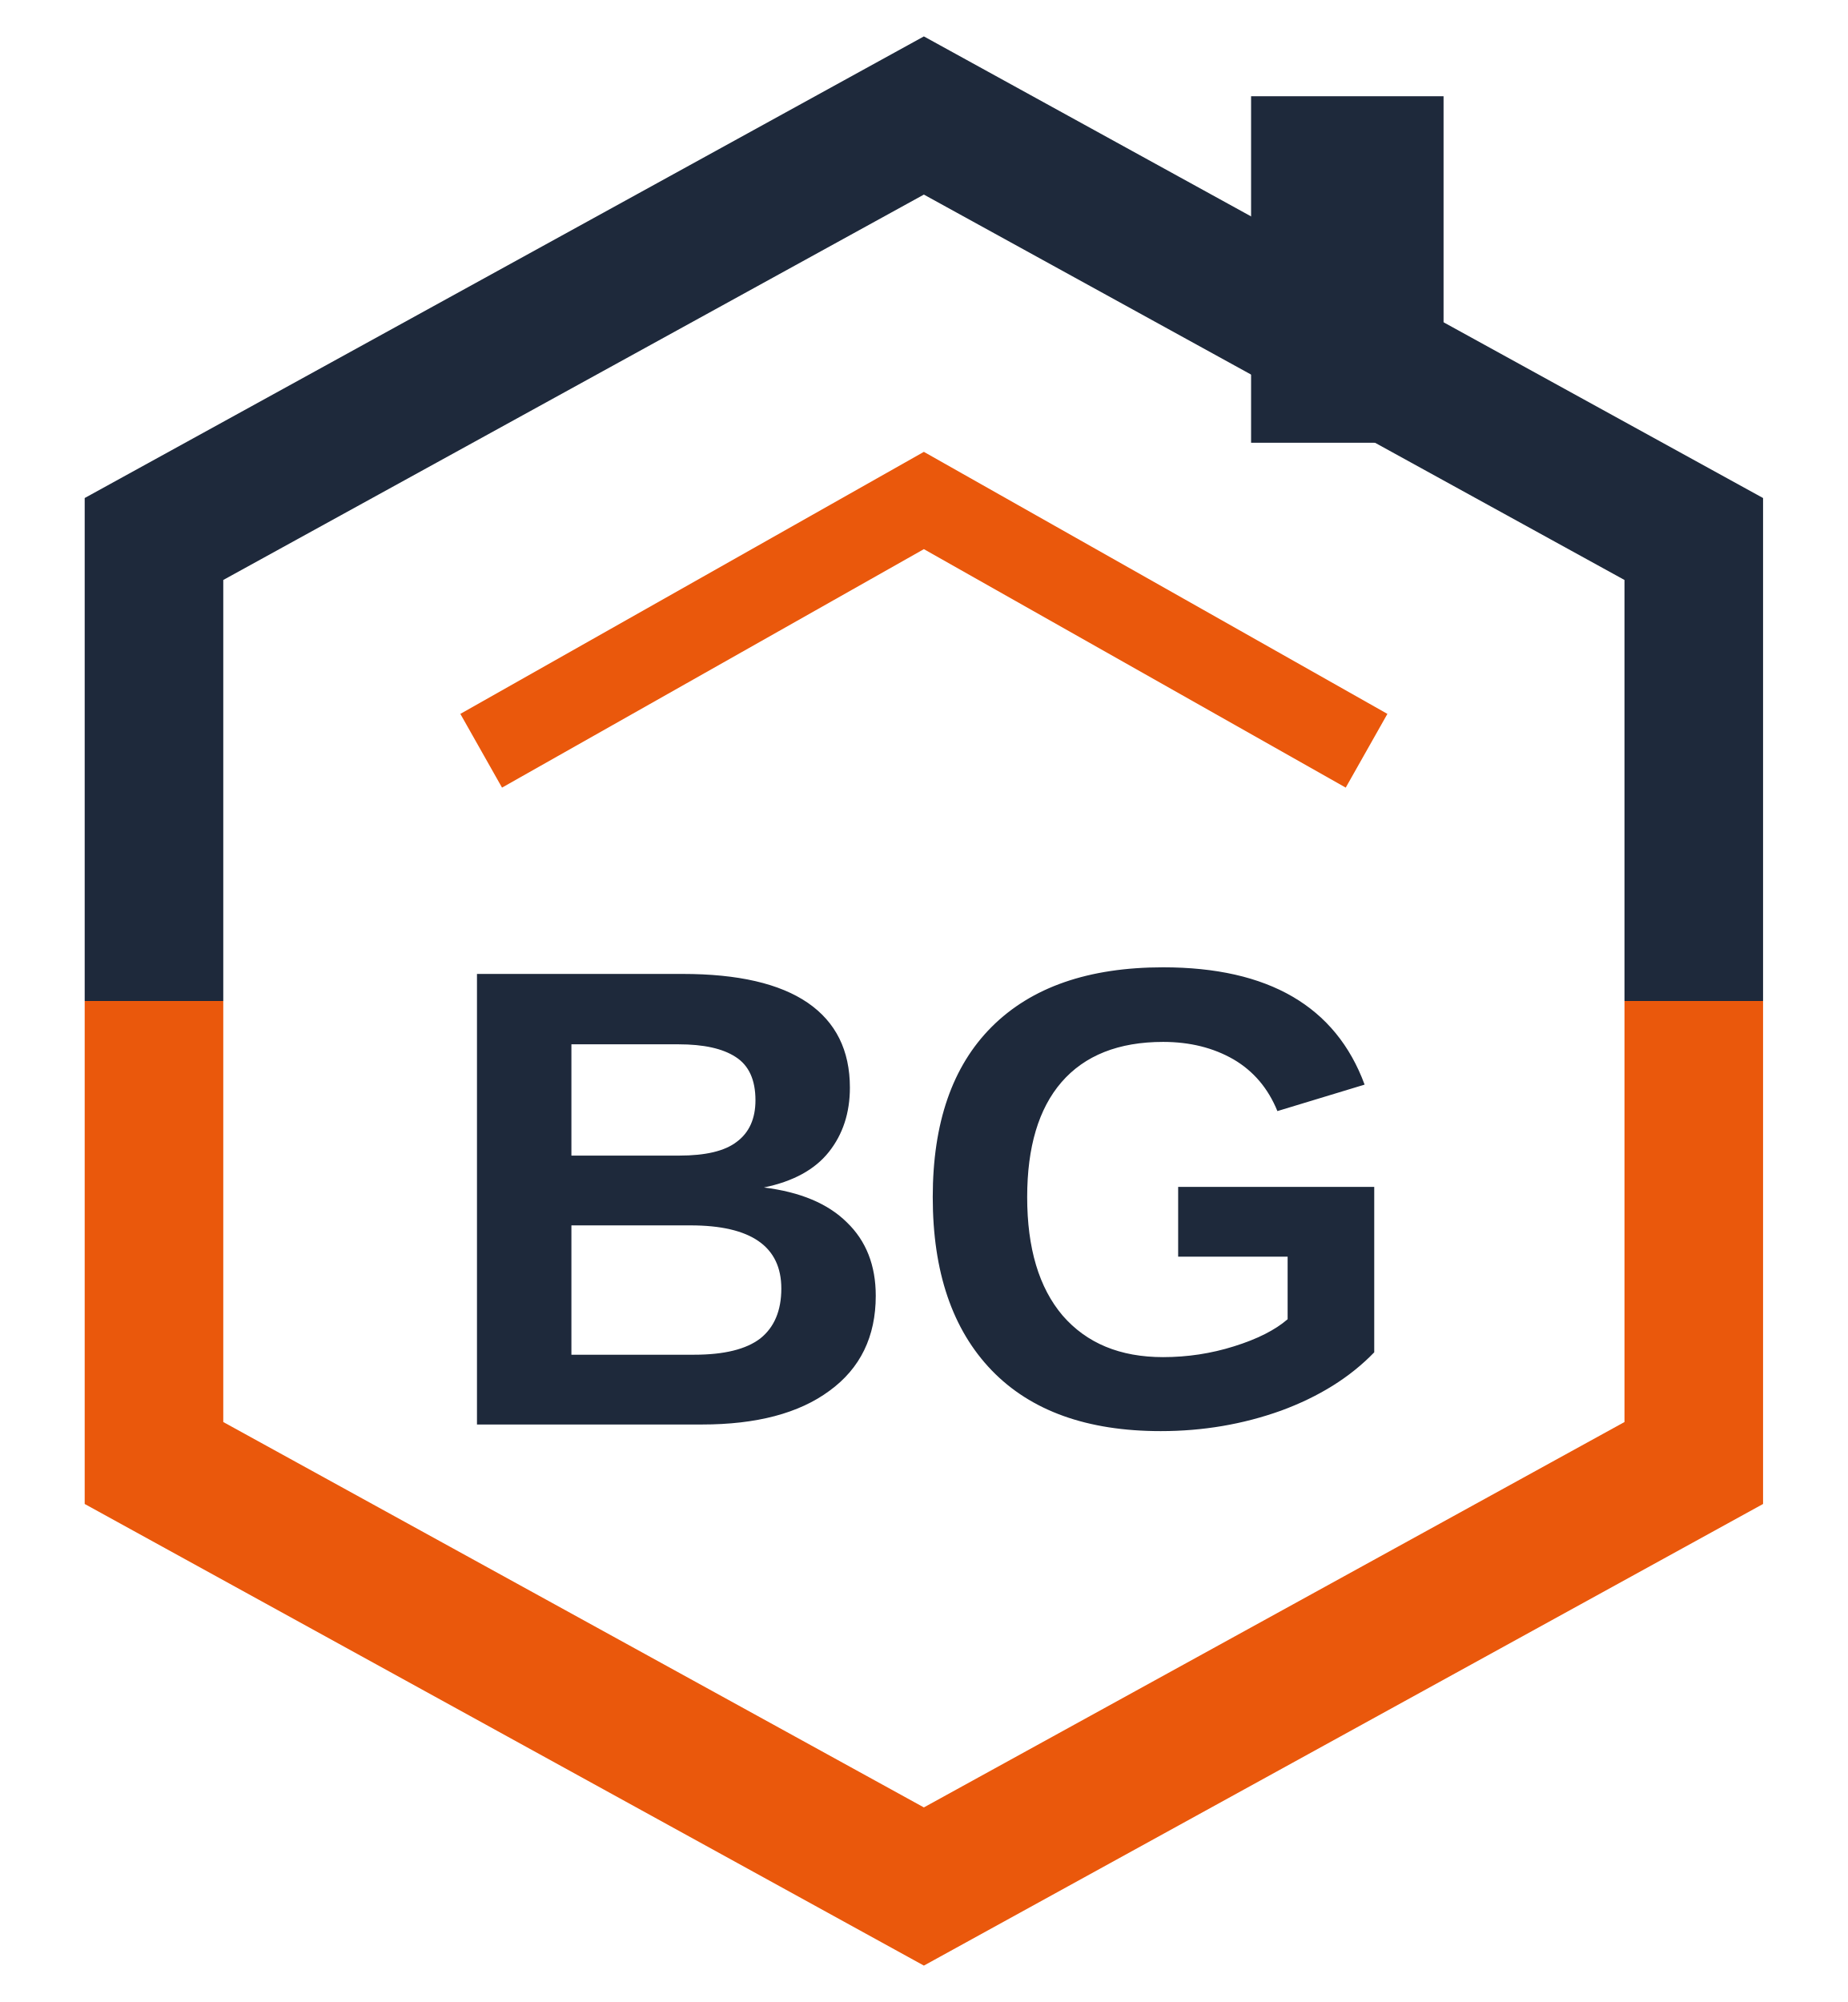
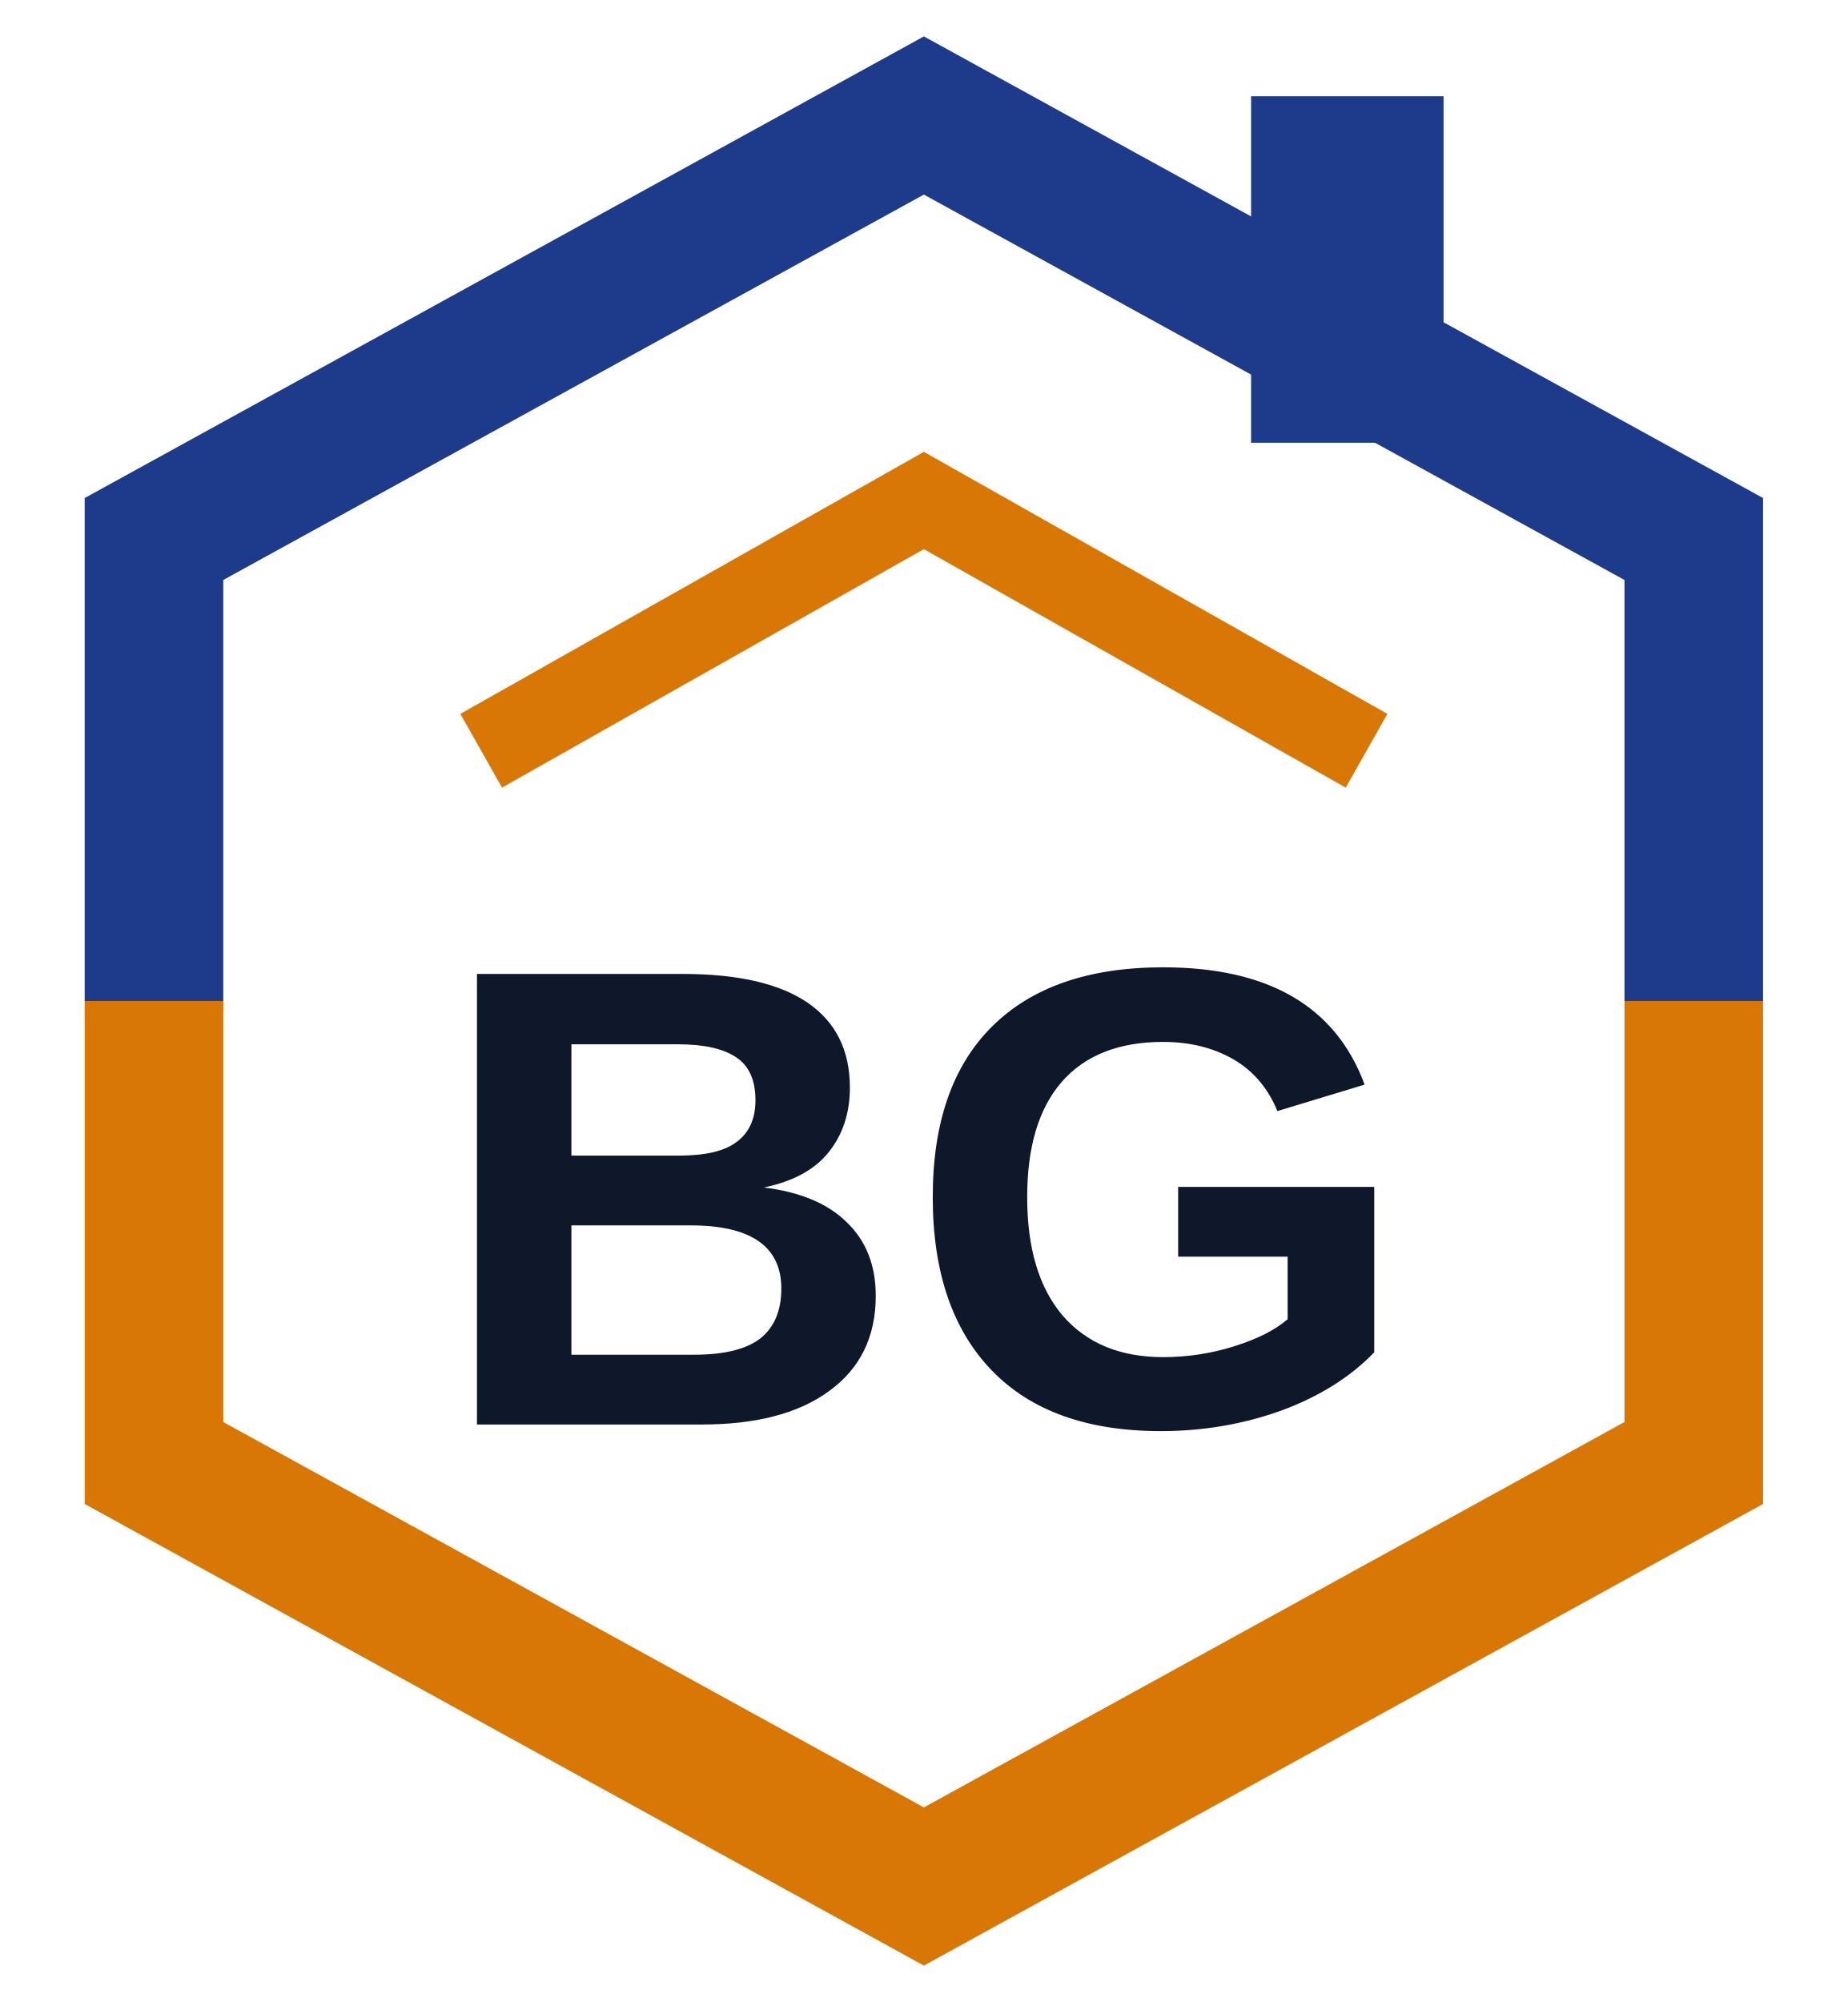
<svg xmlns="http://www.w3.org/2000/svg" viewBox="0 0 48 52" fill="none">
-   <rect x="32.5" y="2.5" width="5" height="9" fill="#1E293B" />
-   <path d="M4 26 V14 L24 3 L44 14 V26" stroke="#1E293B" stroke-width="3.6" />
-   <path d="M4 26 V38 L24 49 L44 38 V26" stroke="#EA580C" stroke-width="3.6" />
-   <path d="M12.5 19.5 L24 13 L35.5 19.5" stroke="#EA580C" stroke-width="2.2" />
-   <text x="24" y="37" text-anchor="middle" font-family="Arial,Helvetica,sans-serif" font-size="17" font-weight="800" fill="#1E293B">BG</text>
+   <rect x="32.5" y="2.5" width="5" height="9" fill="#1E3A8A" />
+   <path d="M4 26 V14 L24 3 L44 14 V26" stroke="#1E3A8A" stroke-width="3.6" />
+   <path d="M4 26 V38 L24 49 L44 38 V26" stroke="#D97706" stroke-width="3.6" />
+   <path d="M12.5 19.5 L24 13 L35.5 19.5" stroke="#D97706" stroke-width="2.2" />
+   <text x="24" y="37" text-anchor="middle" font-family="Arial,Helvetica,sans-serif" font-size="17" font-weight="800" fill="#0F172A">BG</text>
</svg>
